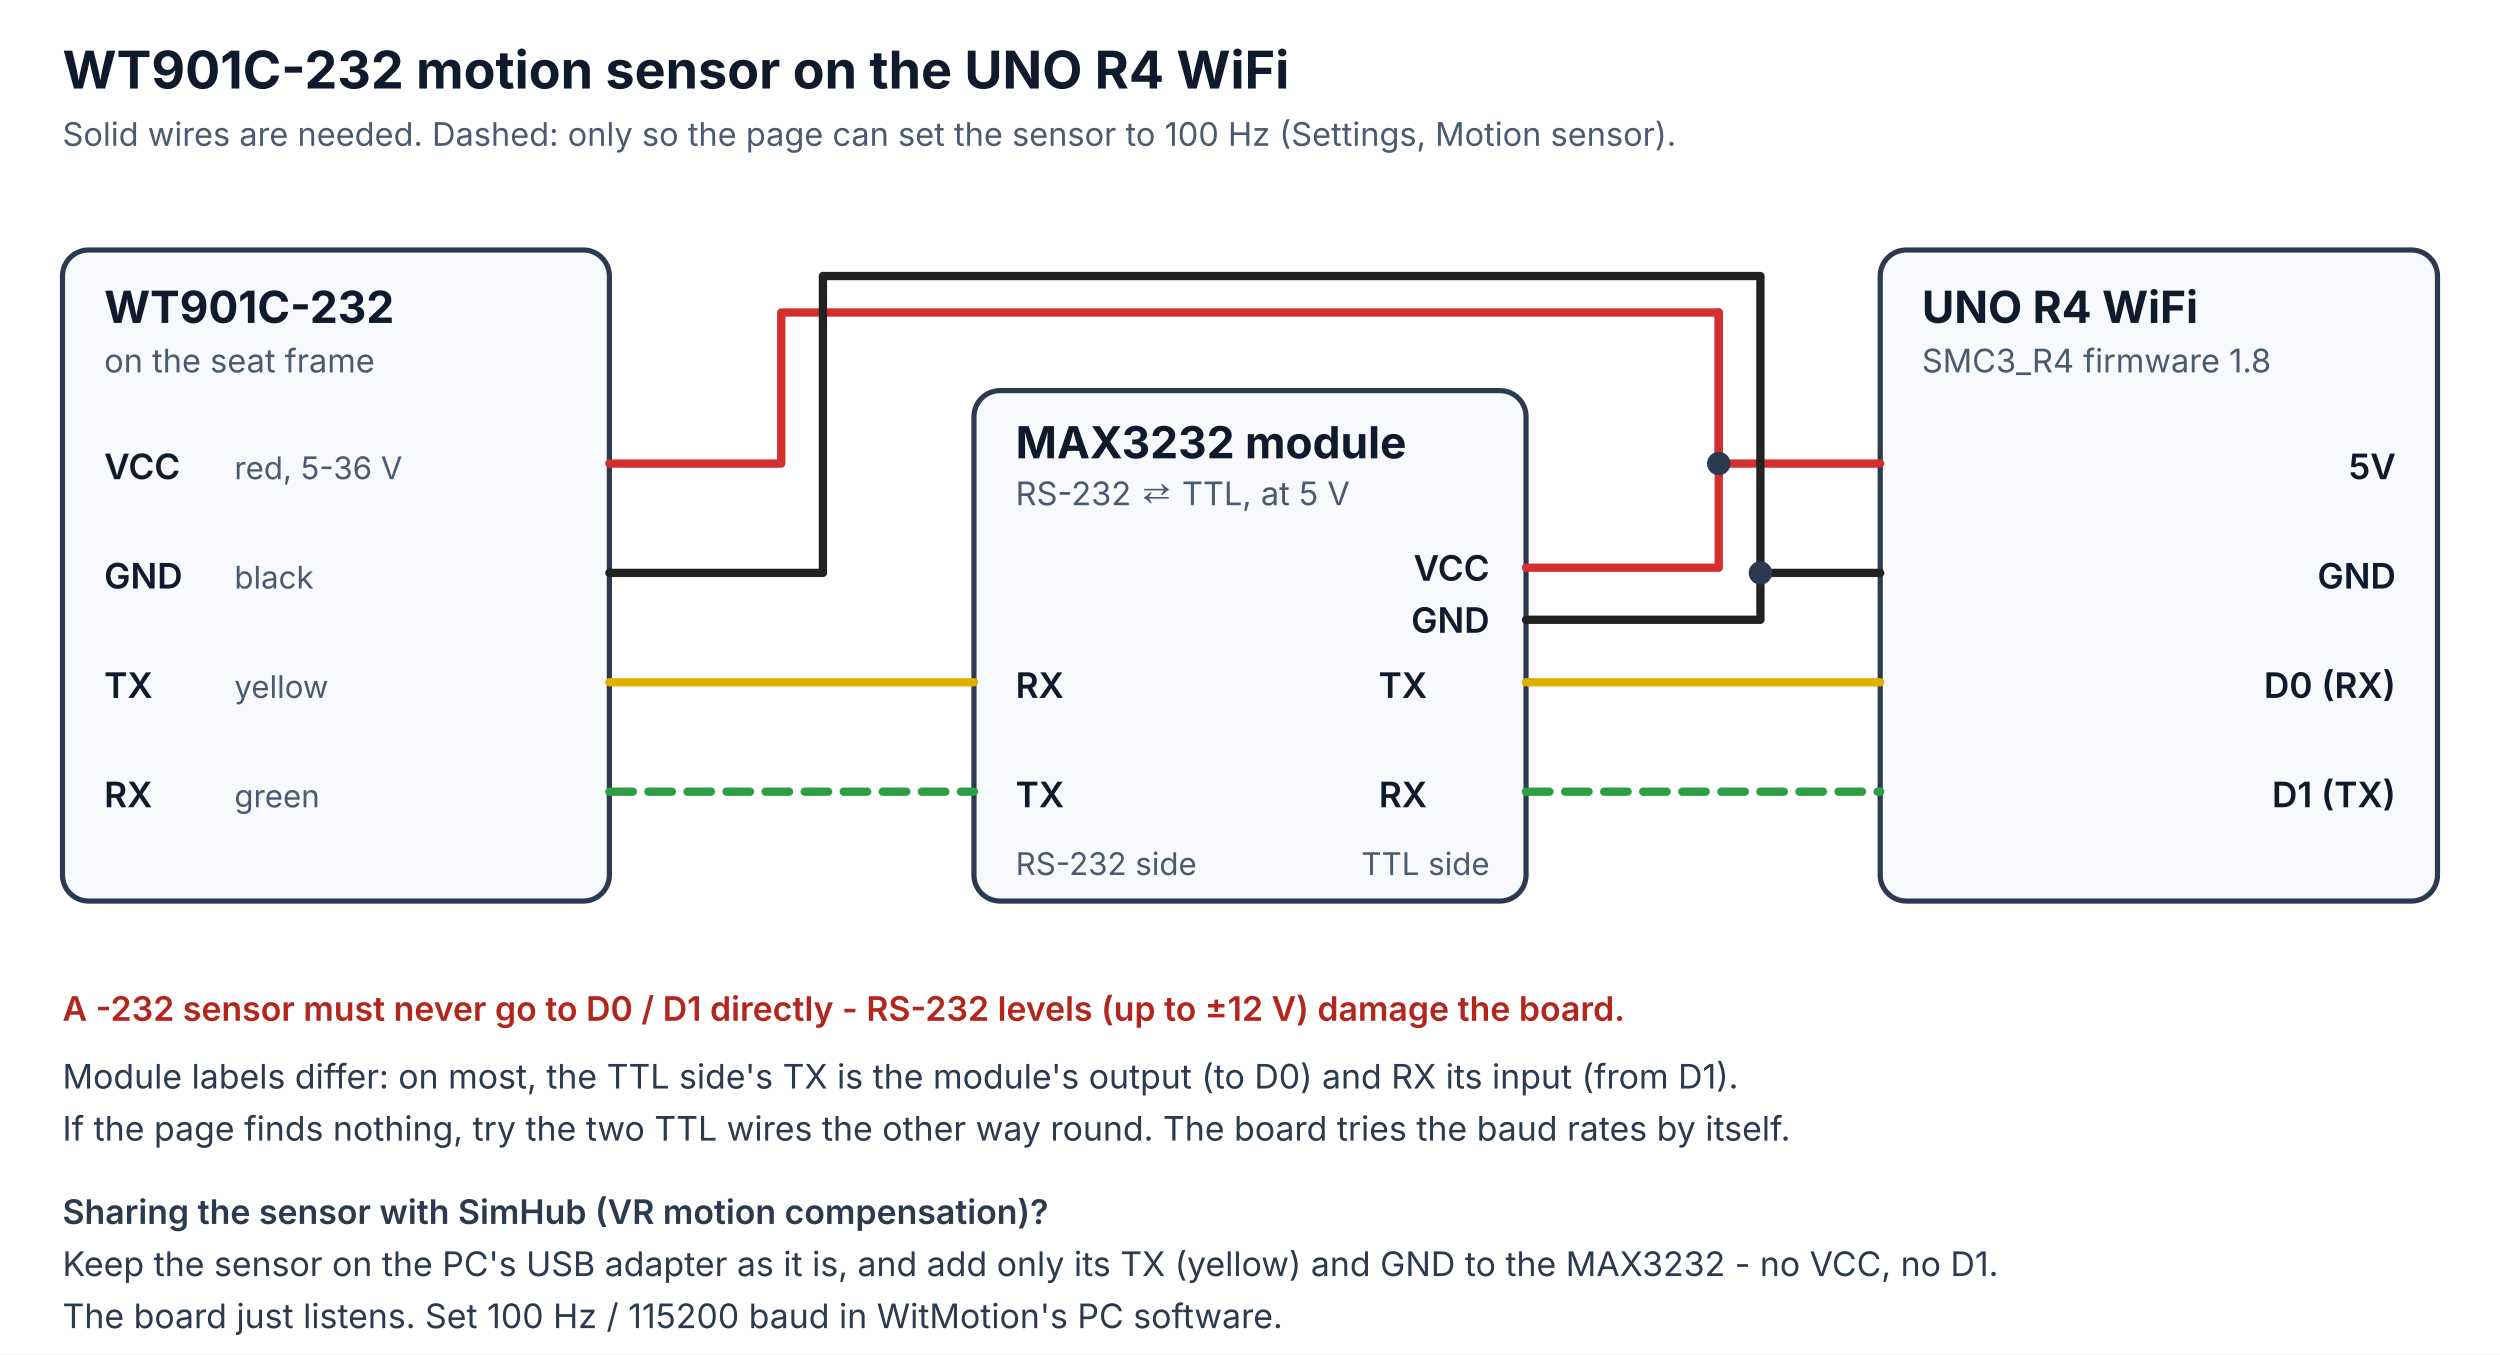
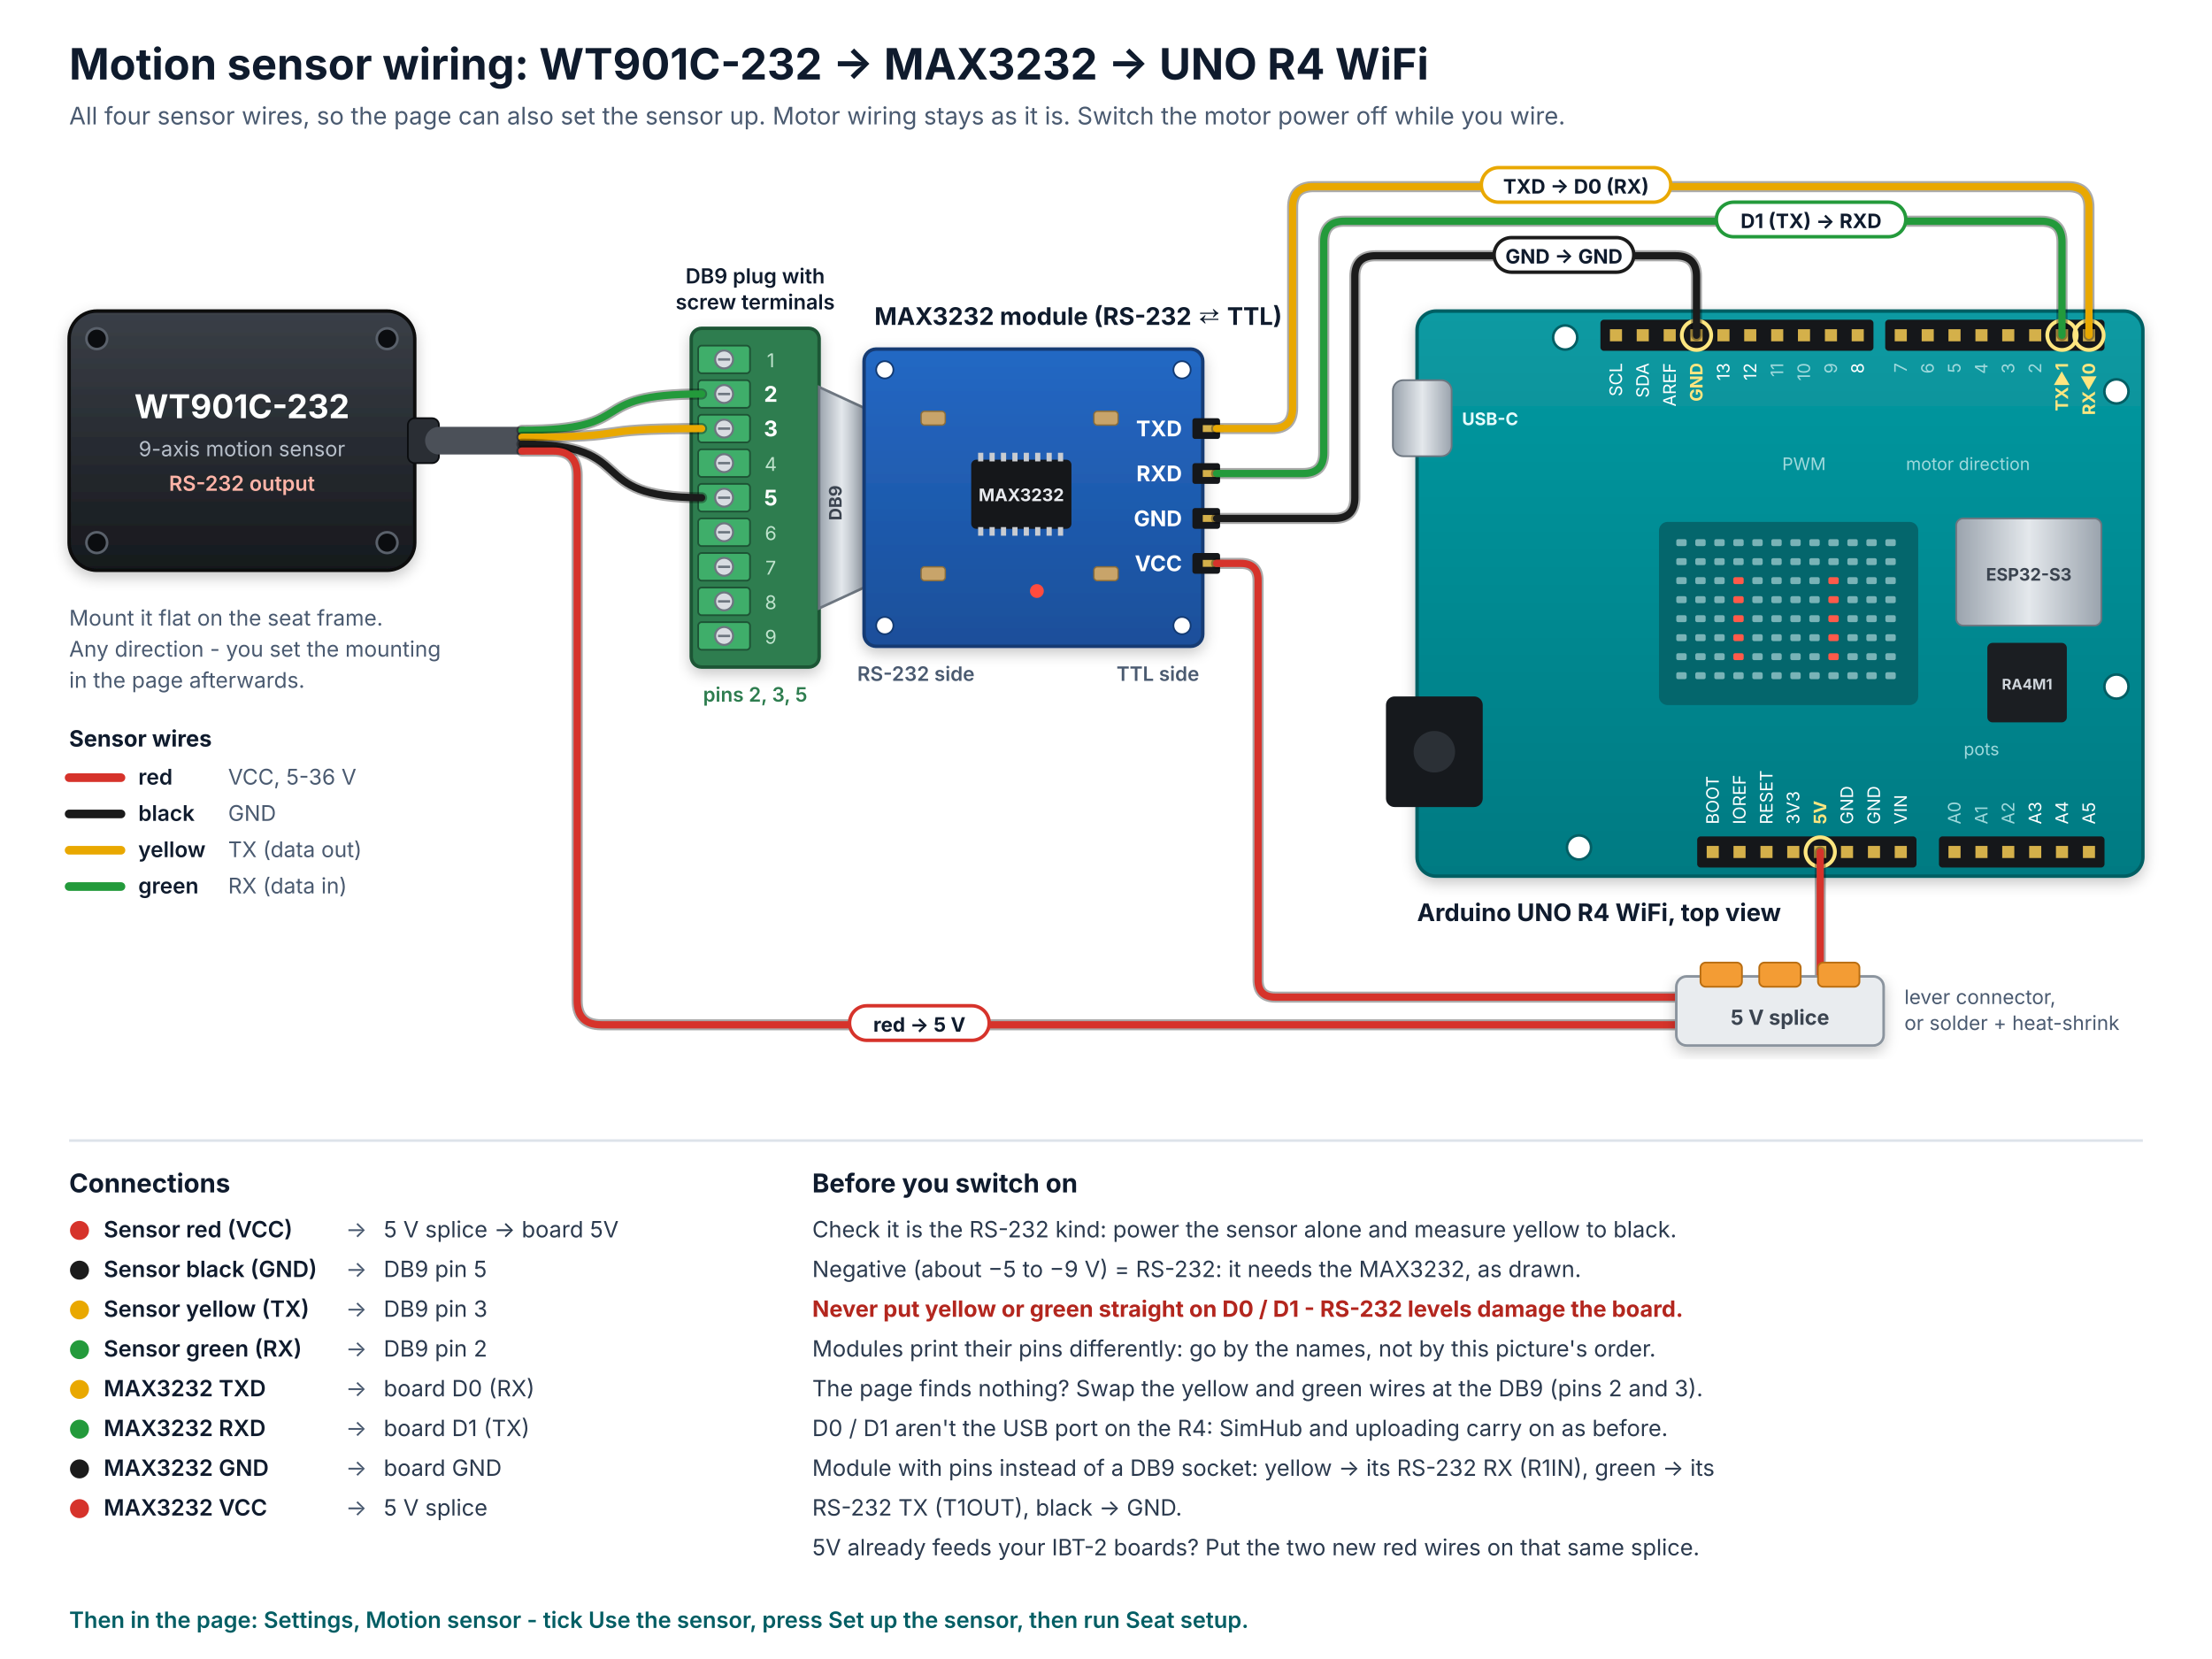
- <svg xmlns="http://www.w3.org/2000/svg" viewBox="0 0 960 520" width="960" height="520" font-family="Inter, 'Segoe UI', Helvetica, Arial, sans-serif">
+ <svg xmlns="http://www.w3.org/2000/svg" viewBox="0 0 1280 960" width="1280" height="960" font-family="Inter, 'Segoe UI', Helvetica, Arial, sans-serif">
  <defs>
-     <style>
-       .box{fill:#f7f9fc;stroke:#2b3a4e;stroke-width:2;rx:10}
-       .t{font-size:17px;font-weight:700;fill:#0f1b2d}
-       .s{font-size:12.5px;fill:#4a5a70}
-       .pin{font-size:13.5px;font-weight:600;fill:#0f1b2d}
-       .pn{font-size:12px;fill:#4a5a70}
-       .w{fill:none;stroke-width:3.2;stroke-linecap:round;stroke-linejoin:round}
-       .opt{stroke-dasharray:9 6}
-       .note{font-size:13px;fill:#2b3a4e}
-       .warn{font-size:13px;fill:#b3261e;font-weight:600}
-     </style>
+     <linearGradient id="pcbT" x1="0" y1="0" x2="0" y2="1">
+       <stop offset="0" stop-color="#079aa2" />
+       <stop offset="1" stop-color="#047a82" />
+     </linearGradient>
+     <linearGradient id="pcbB" x1="0" y1="0" x2="0" y2="1">
+       <stop offset="0" stop-color="#2468c4" />
+       <stop offset="1" stop-color="#1a4f9a" />
+     </linearGradient>
+     <linearGradient id="metal" x1="0" y1="0" x2="1" y2="0">
+       <stop offset="0" stop-color="#9aa3ad" />
+       <stop offset=".5" stop-color="#e4e8ec" />
+       <stop offset="1" stop-color="#9aa3ad" />
+     </linearGradient>
+     <linearGradient id="sens" x1="0" y1="0" x2="0" y2="1">
+       <stop offset="0" stop-color="#3a3f47" />
+       <stop offset="1" stop-color="#16191d" />
+     </linearGradient>
+     <filter id="sh" x="-10%" y="-10%" width="130%" height="130%">
+       <feDropShadow dx="0" dy="3" stdDeviation="4" flood-color="#000" flood-opacity=".22" />
+     </filter>
  </defs>
-   <rect x="0" y="0" width="960" height="520" fill="#ffffff" />
-   <text x="24" y="34" class="t" style="font-size:20px">WT901C-232 motion sensor on the UNO R4 WiFi</text>
-   <text x="24" y="56" class="s">Solid wires are needed. Dashed: only so the page can set the sensor to 100 Hz (Settings, Motion sensor).</text>
-   <rect class="box" x="24" y="96" width="210" height="250" />
-   <text x="40" y="124" class="t">WT901C-232</text>
-   <text x="40" y="143" class="s">on the seat frame</text>
-   <g class="pin">
-     <text x="40" y="184">VCC</text>
-     <text x="40" y="226">GND</text>
-     <text x="40" y="268">TX</text>
-     <text x="40" y="310">RX</text>
+   <rect width="1280" height="960" fill="#ffffff" />
+   <text x="40.0" y="46.0" font-size="25" font-weight="700" fill="#0f1b2d" text-anchor="start">Motion sensor wiring: WT901C-232 → MAX3232 → UNO R4 WiFi</text>
+   <text x="40.0" y="72.0" font-size="14" font-weight="400" fill="#4a5a70" text-anchor="start">All four sensor wires, so the page can also set the sensor up. Motor wiring stays as it is. Switch the motor power off while you wire.</text>
+   <g filter="url(#sh)">
+     <rect x="40" y="180" width="200" height="150" rx="16" fill="url(#sens)" stroke="#0b0d10" stroke-width="2" />
  </g>
-   <g class="pn">
-     <text x="90" y="184">red, 5-36 V</text>
-     <text x="90" y="226">black</text>
-     <text x="90" y="268">yellow</text>
-     <text x="90" y="310">green</text>
+   <circle cx="56" cy="196" r="6" fill="#0b0d10" stroke="#5a616b" stroke-width="1.5" />
+   <circle cx="224" cy="196" r="6" fill="#0b0d10" stroke="#5a616b" stroke-width="1.5" />
+   <circle cx="56" cy="314" r="6" fill="#0b0d10" stroke="#5a616b" stroke-width="1.5" />
+   <circle cx="224" cy="314" r="6" fill="#0b0d10" stroke="#5a616b" stroke-width="1.5" />
+   <text x="140.0" y="242.0" font-size="19" font-weight="700" fill="#ffffff" text-anchor="middle">WT901C-232</text>
+   <text x="140.0" y="264.0" font-size="12" font-weight="400" fill="#b8c0ca" text-anchor="middle">9-axis motion sensor</text>
+   <text x="140.0" y="284.0" font-size="12" font-weight="600" fill="#ffb4a8" text-anchor="middle">RS-232 output</text>
+   <rect x="236" y="242" width="18" height="26" rx="4" fill="#2a2e34" stroke="#0b0d10" />
+   <path d="M254,255 L302,255" stroke="#4b5058" stroke-width="16" stroke-linecap="round" />
+   <text x="40.0" y="362.0" font-size="12.5" font-weight="400" fill="#4a5a70" text-anchor="start">Mount it flat on the seat frame.</text>
+   <text x="40.0" y="380.0" font-size="12.5" font-weight="400" fill="#4a5a70" text-anchor="start">Any direction - you set the mounting</text>
+   <text x="40.0" y="398.0" font-size="12.5" font-weight="400" fill="#4a5a70" text-anchor="start">in the page afterwards.</text>
+   <text x="40.0" y="432.0" font-size="13" font-weight="700" fill="#0f1b2d" text-anchor="start">Sensor wires</text>
+   <line x1="40" y1="450" x2="70" y2="450" stroke="#d6332b" stroke-width="5" stroke-linecap="round" />
+   <text x="80.0" y="454.0" font-size="12.5" font-weight="600" fill="#0f1b2d" text-anchor="start">red</text>
+   <text x="132.0" y="454.0" font-size="12.5" font-weight="400" fill="#4a5a70" text-anchor="start">VCC, 5-36 V</text>
+   <line x1="40" y1="471" x2="70" y2="471" stroke="#1b1b1b" stroke-width="5" stroke-linecap="round" />
+   <text x="80.0" y="475.0" font-size="12.5" font-weight="600" fill="#0f1b2d" text-anchor="start">black</text>
+   <text x="132.0" y="475.0" font-size="12.5" font-weight="400" fill="#4a5a70" text-anchor="start">GND</text>
+   <line x1="40" y1="492" x2="70" y2="492" stroke="#e9a800" stroke-width="5" stroke-linecap="round" />
+   <text x="80.0" y="496.0" font-size="12.5" font-weight="600" fill="#0f1b2d" text-anchor="start">yellow</text>
+   <text x="132.0" y="496.0" font-size="12.5" font-weight="400" fill="#4a5a70" text-anchor="start">TX (data out)</text>
+   <line x1="40" y1="513" x2="70" y2="513" stroke="#239a3b" stroke-width="5" stroke-linecap="round" />
+   <text x="80.0" y="517.0" font-size="12.5" font-weight="600" fill="#0f1b2d" text-anchor="start">green</text>
+   <text x="132.0" y="517.0" font-size="12.5" font-weight="400" fill="#4a5a70" text-anchor="start">RX (data in)</text>
+   <g filter="url(#sh)">
+     <rect x="400" y="190" width="74" height="196" rx="6" fill="#2e7d4f" stroke="#1d5435" stroke-width="2" />
  </g>
-   <rect class="box" x="374" y="150" width="212" height="196" />
-   <text x="390" y="176" class="t">MAX3232 module</text>
-   <text x="390" y="194" class="s">RS-232 ⇄ TTL, at 5 V</text>
-   <g class="pin">
-     <text x="390" y="268">RX</text>
-     <text x="390" y="310">TX</text>
-     <text x="548" y="268" text-anchor="end">TX</text>
-     <text x="548" y="310" text-anchor="end">RX</text>
+   <rect x="404" y="200" width="30" height="16" rx="2" fill="#3fae6a" stroke="#1d5435" />
+   <circle cx="419" cy="208" r="5.2" fill="#d9dde2" stroke="#6d7680" stroke-width="1.2" />
+   <line x1="415.5" y1="208" x2="422.5" y2="208" stroke="#6d7680" stroke-width="1.4" />
+   <text x="446.0" y="212.5" font-size="11" font-weight="400" fill="#bfe3cd" text-anchor="middle">1</text>
+   <rect x="404" y="220" width="30" height="16" rx="2" fill="#3fae6a" stroke="#1d5435" />
+   <circle cx="419" cy="228" r="5.2" fill="#d9dde2" stroke="#6d7680" stroke-width="1.2" />
+   <line x1="415.5" y1="228" x2="422.5" y2="228" stroke="#6d7680" stroke-width="1.4" />
+   <text x="446.0" y="232.5" font-size="12.5" font-weight="700" fill="#ffffff" text-anchor="middle">2</text>
+   <rect x="404" y="240" width="30" height="16" rx="2" fill="#3fae6a" stroke="#1d5435" />
+   <circle cx="419" cy="248" r="5.2" fill="#d9dde2" stroke="#6d7680" stroke-width="1.2" />
+   <line x1="415.5" y1="248" x2="422.5" y2="248" stroke="#6d7680" stroke-width="1.4" />
+   <text x="446.0" y="252.5" font-size="12.5" font-weight="700" fill="#ffffff" text-anchor="middle">3</text>
+   <rect x="404" y="260" width="30" height="16" rx="2" fill="#3fae6a" stroke="#1d5435" />
+   <circle cx="419" cy="268" r="5.2" fill="#d9dde2" stroke="#6d7680" stroke-width="1.2" />
+   <line x1="415.5" y1="268" x2="422.5" y2="268" stroke="#6d7680" stroke-width="1.4" />
+   <text x="446.0" y="272.5" font-size="11" font-weight="400" fill="#bfe3cd" text-anchor="middle">4</text>
+   <rect x="404" y="280" width="30" height="16" rx="2" fill="#3fae6a" stroke="#1d5435" />
+   <circle cx="419" cy="288" r="5.2" fill="#d9dde2" stroke="#6d7680" stroke-width="1.2" />
+   <line x1="415.5" y1="288" x2="422.5" y2="288" stroke="#6d7680" stroke-width="1.4" />
+   <text x="446.0" y="292.5" font-size="12.5" font-weight="700" fill="#ffffff" text-anchor="middle">5</text>
+   <rect x="404" y="300" width="30" height="16" rx="2" fill="#3fae6a" stroke="#1d5435" />
+   <circle cx="419" cy="308" r="5.2" fill="#d9dde2" stroke="#6d7680" stroke-width="1.2" />
+   <line x1="415.5" y1="308" x2="422.5" y2="308" stroke="#6d7680" stroke-width="1.4" />
+   <text x="446.0" y="312.5" font-size="11" font-weight="400" fill="#bfe3cd" text-anchor="middle">6</text>
+   <rect x="404" y="320" width="30" height="16" rx="2" fill="#3fae6a" stroke="#1d5435" />
+   <circle cx="419" cy="328" r="5.2" fill="#d9dde2" stroke="#6d7680" stroke-width="1.2" />
+   <line x1="415.5" y1="328" x2="422.5" y2="328" stroke="#6d7680" stroke-width="1.4" />
+   <text x="446.0" y="332.5" font-size="11" font-weight="400" fill="#bfe3cd" text-anchor="middle">7</text>
+   <rect x="404" y="340" width="30" height="16" rx="2" fill="#3fae6a" stroke="#1d5435" />
+   <circle cx="419" cy="348" r="5.2" fill="#d9dde2" stroke="#6d7680" stroke-width="1.2" />
+   <line x1="415.5" y1="348" x2="422.5" y2="348" stroke="#6d7680" stroke-width="1.4" />
+   <text x="446.0" y="352.5" font-size="11" font-weight="400" fill="#bfe3cd" text-anchor="middle">8</text>
+   <rect x="404" y="360" width="30" height="16" rx="2" fill="#3fae6a" stroke="#1d5435" />
+   <circle cx="419" cy="368" r="5.2" fill="#d9dde2" stroke="#6d7680" stroke-width="1.2" />
+   <line x1="415.5" y1="368" x2="422.5" y2="368" stroke="#6d7680" stroke-width="1.4" />
+   <text x="446.0" y="372.5" font-size="11" font-weight="400" fill="#bfe3cd" text-anchor="middle">9</text>
+   <text x="437.0" y="164.0" font-size="12" font-weight="600" fill="#0f1b2d" text-anchor="middle">DB9 plug with</text>
+   <text x="437.0" y="179.0" font-size="12" font-weight="600" fill="#0f1b2d" text-anchor="middle">screw terminals</text>
+   <text x="437.0" y="406.0" font-size="11.5" font-weight="600" fill="#2e7d4f" text-anchor="middle">pins 2, 3, 5</text>
+   <path d="M474,224 L500,236 L500,340 L474,352 Z" fill="url(#metal)" stroke="#6d7680" stroke-width="1.5" />
+   <text x="487.0" y="291.0" font-size="10" font-weight="700" fill="#3b4450" text-anchor="middle" transform="rotate(-90 487 291)">DB9</text>
+   <g filter="url(#sh)">
+     <rect x="500" y="202" width="196" height="172" rx="7" fill="url(#pcbB)" stroke="#123a73" stroke-width="2" />
  </g>
-   <text x="390" y="336" class="pn">RS-232 side</text>
-   <text x="572" y="336" class="pn" text-anchor="end">TTL side</text>
-   <text x="572" y="223" class="pin" text-anchor="end">VCC</text>
-   <text x="572" y="243" class="pin" text-anchor="end">GND</text>
-   <rect class="box" x="722" y="96" width="214" height="250" />
-   <text x="738" y="124" class="t">UNO R4 WiFi</text>
-   <text x="738" y="143" class="s">SMC3_R4 firmware 1.8</text>
-   <g class="pin">
-     <text x="920" y="184" text-anchor="end">5V</text>
-     <text x="920" y="226" text-anchor="end">GND</text>
-     <text x="920" y="268" text-anchor="end">D0  (RX)</text>
-     <text x="920" y="310" text-anchor="end">D1  (TX)</text>
+   <circle cx="512" cy="214" r="5" fill="#ffffff" stroke="#123a73" />
+   <circle cx="684" cy="214" r="5" fill="#ffffff" stroke="#123a73" />
+   <circle cx="512" cy="362" r="5" fill="#ffffff" stroke="#123a73" />
+   <circle cx="684" cy="362" r="5" fill="#ffffff" stroke="#123a73" />
+   <rect x="562" y="266" width="58" height="40" rx="3" fill="#15171a" />
+   <rect x="566.0" y="262" width="3" height="5" fill="#c9ccd1" />
+   <rect x="566.0" y="305" width="3" height="5" fill="#c9ccd1" />
+   <rect x="572.6" y="262" width="3" height="5" fill="#c9ccd1" />
+   <rect x="572.6" y="305" width="3" height="5" fill="#c9ccd1" />
+   <rect x="579.2" y="262" width="3" height="5" fill="#c9ccd1" />
+   <rect x="579.2" y="305" width="3" height="5" fill="#c9ccd1" />
+   <rect x="585.8" y="262" width="3" height="5" fill="#c9ccd1" />
+   <rect x="585.8" y="305" width="3" height="5" fill="#c9ccd1" />
+   <rect x="592.4" y="262" width="3" height="5" fill="#c9ccd1" />
+   <rect x="592.4" y="305" width="3" height="5" fill="#c9ccd1" />
+   <rect x="599.0" y="262" width="3" height="5" fill="#c9ccd1" />
+   <rect x="599.0" y="305" width="3" height="5" fill="#c9ccd1" />
+   <rect x="605.6" y="262" width="3" height="5" fill="#c9ccd1" />
+   <rect x="605.6" y="305" width="3" height="5" fill="#c9ccd1" />
+   <rect x="612.2" y="262" width="3" height="5" fill="#c9ccd1" />
+   <rect x="612.2" y="305" width="3" height="5" fill="#c9ccd1" />
+   <text x="591.0" y="290.0" font-size="10" font-weight="700" fill="#e8eaee" text-anchor="middle">MAX3232</text>
+   <rect x="533" y="238" width="14" height="8" rx="2" fill="#c8a46a" stroke="#8a6d3b" stroke-width=".8" />
+   <rect x="633" y="238" width="14" height="8" rx="2" fill="#c8a46a" stroke="#8a6d3b" stroke-width=".8" />
+   <rect x="533" y="328" width="14" height="8" rx="2" fill="#c8a46a" stroke="#8a6d3b" stroke-width=".8" />
+   <rect x="633" y="328" width="14" height="8" rx="2" fill="#c8a46a" stroke="#8a6d3b" stroke-width=".8" />
+   <circle cx="600" cy="342" r="4" fill="#ff4b3e" />
+   <text x="506.0" y="188.0" font-size="14" font-weight="700" fill="#0f1b2d" text-anchor="start">MAX3232 module (RS-232 ⇄ TTL)</text>
+   <text x="530.0" y="394.0" font-size="11.5" font-weight="600" fill="#4a5a70" text-anchor="middle">RS-232 side</text>
+   <text x="670.0" y="394.0" font-size="11.5" font-weight="600" fill="#4a5a70" text-anchor="middle">TTL side</text>
+   <rect x="690" y="242" width="16" height="12" rx="1.5" fill="#15171a" />
+   <rect x="696" y="246" width="12" height="4" fill="#d4b04a" />
+   <text x="684.0" y="252.5" font-size="12.5" font-weight="700" fill="#ffffff" text-anchor="end">TXD</text>
+   <rect x="690" y="268" width="16" height="12" rx="1.5" fill="#15171a" />
+   <rect x="696" y="272" width="12" height="4" fill="#d4b04a" />
+   <text x="684.0" y="278.5" font-size="12.5" font-weight="700" fill="#ffffff" text-anchor="end">RXD</text>
+   <rect x="690" y="294" width="16" height="12" rx="1.5" fill="#15171a" />
+   <rect x="696" y="298" width="12" height="4" fill="#d4b04a" />
+   <text x="684.0" y="304.5" font-size="12.5" font-weight="700" fill="#ffffff" text-anchor="end">GND</text>
+   <rect x="690" y="320" width="16" height="12" rx="1.5" fill="#15171a" />
+   <rect x="696" y="324" width="12" height="4" fill="#d4b04a" />
+   <text x="684.0" y="330.5" font-size="12.5" font-weight="700" fill="#ffffff" text-anchor="end">VCC</text>
+   <g filter="url(#sh)">
+     <rect x="820" y="180" width="420" height="327" rx="11" fill="url(#pcbT)" stroke="#035e64" stroke-width="2" />
  </g>
-   <path class="w" stroke="#d32f2f" d="M234 178 H300 V120 H660 V178 H722" />
-   <path class="w" stroke="#d32f2f" d="M660 120 V218 H586" />
-   <path class="w" stroke="#222" d="M234 220 H316 V106 H676 V220 H722" />
-   <path class="w" stroke="#222" d="M676 220 V238 H586" />
-   <path class="w" stroke="#e0b000" d="M234 262 H374" />
-   <path class="w" stroke="#e0b000" d="M586 262 H722" />
-   <path class="w opt" stroke="#2e9e44" d="M234 304 H374" />
-   <path class="w opt" stroke="#2e9e44" d="M586 304 H722" />
-   <g fill="#2b3a4e">
-     <circle cx="660" cy="178" r="4.5" />
-     <circle cx="676" cy="220" r="4.5" />
+   <circle cx="905.7" cy="195.3" r="7" fill="#ffffff" stroke="#035e64" stroke-width="1.5" />
+   <circle cx="913.7" cy="490.4" r="7" fill="#ffffff" stroke="#035e64" stroke-width="1.5" />
+   <circle cx="1224.7" cy="226.5" r="7" fill="#ffffff" stroke="#035e64" stroke-width="1.5" />
+   <circle cx="1224.7" cy="397.3" r="7" fill="#ffffff" stroke="#035e64" stroke-width="1.5" />
+   <rect x="806" y="220" width="34" height="44" rx="6" fill="url(#metal)" stroke="#6d7680" />
+   <text x="846.0" y="246.0" font-size="10" font-weight="700" fill="#e6fbfc" text-anchor="start">USB-C</text>
+   <rect x="802" y="403" width="56" height="64" rx="5" fill="#16191d" />
+   <circle cx="830" cy="435" r="12" fill="#2b3036" />
+   <rect x="960" y="302" width="150" height="106" rx="5" fill="#04666c" />
+   <rect x="970" y="312" width="6" height="4" rx="1" fill="#d9f3f4" opacity="0.55" />
+   <rect x="981" y="312" width="6" height="4" rx="1" fill="#d9f3f4" opacity="0.55" />
+   <rect x="992" y="312" width="6" height="4" rx="1" fill="#d9f3f4" opacity="0.55" />
+   <rect x="1003" y="312" width="6" height="4" rx="1" fill="#d9f3f4" opacity="0.55" />
+   <rect x="1014" y="312" width="6" height="4" rx="1" fill="#d9f3f4" opacity="0.55" />
+   <rect x="1025" y="312" width="6" height="4" rx="1" fill="#d9f3f4" opacity="0.55" />
+   <rect x="1036" y="312" width="6" height="4" rx="1" fill="#d9f3f4" opacity="0.55" />
+   <rect x="1047" y="312" width="6" height="4" rx="1" fill="#d9f3f4" opacity="0.55" />
+   <rect x="1058" y="312" width="6" height="4" rx="1" fill="#d9f3f4" opacity="0.55" />
+   <rect x="1069" y="312" width="6" height="4" rx="1" fill="#d9f3f4" opacity="0.55" />
+   <rect x="1080" y="312" width="6" height="4" rx="1" fill="#d9f3f4" opacity="0.55" />
+   <rect x="1091" y="312" width="6" height="4" rx="1" fill="#d9f3f4" opacity="0.55" />
+   <rect x="970" y="323" width="6" height="4" rx="1" fill="#d9f3f4" opacity="0.55" />
+   <rect x="981" y="323" width="6" height="4" rx="1" fill="#d9f3f4" opacity="0.55" />
+   <rect x="992" y="323" width="6" height="4" rx="1" fill="#d9f3f4" opacity="0.55" />
+   <rect x="1003" y="323" width="6" height="4" rx="1" fill="#d9f3f4" opacity="0.55" />
+   <rect x="1014" y="323" width="6" height="4" rx="1" fill="#d9f3f4" opacity="0.55" />
+   <rect x="1025" y="323" width="6" height="4" rx="1" fill="#d9f3f4" opacity="0.55" />
+   <rect x="1036" y="323" width="6" height="4" rx="1" fill="#d9f3f4" opacity="0.55" />
+   <rect x="1047" y="323" width="6" height="4" rx="1" fill="#d9f3f4" opacity="0.55" />
+   <rect x="1058" y="323" width="6" height="4" rx="1" fill="#d9f3f4" opacity="0.55" />
+   <rect x="1069" y="323" width="6" height="4" rx="1" fill="#d9f3f4" opacity="0.55" />
+   <rect x="1080" y="323" width="6" height="4" rx="1" fill="#d9f3f4" opacity="0.55" />
+   <rect x="1091" y="323" width="6" height="4" rx="1" fill="#d9f3f4" opacity="0.55" />
+   <rect x="970" y="334" width="6" height="4" rx="1" fill="#d9f3f4" opacity="0.55" />
+   <rect x="981" y="334" width="6" height="4" rx="1" fill="#d9f3f4" opacity="0.55" />
+   <rect x="992" y="334" width="6" height="4" rx="1" fill="#d9f3f4" opacity="0.55" />
+   <rect x="1003" y="334" width="6" height="4" rx="1" fill="#ff5a4a" opacity="1" />
+   <rect x="1014" y="334" width="6" height="4" rx="1" fill="#d9f3f4" opacity="0.55" />
+   <rect x="1025" y="334" width="6" height="4" rx="1" fill="#d9f3f4" opacity="0.55" />
+   <rect x="1036" y="334" width="6" height="4" rx="1" fill="#d9f3f4" opacity="0.55" />
+   <rect x="1047" y="334" width="6" height="4" rx="1" fill="#d9f3f4" opacity="0.55" />
+   <rect x="1058" y="334" width="6" height="4" rx="1" fill="#ff5a4a" opacity="1" />
+   <rect x="1069" y="334" width="6" height="4" rx="1" fill="#d9f3f4" opacity="0.55" />
+   <rect x="1080" y="334" width="6" height="4" rx="1" fill="#d9f3f4" opacity="0.55" />
+   <rect x="1091" y="334" width="6" height="4" rx="1" fill="#d9f3f4" opacity="0.55" />
+   <rect x="970" y="345" width="6" height="4" rx="1" fill="#d9f3f4" opacity="0.55" />
+   <rect x="981" y="345" width="6" height="4" rx="1" fill="#d9f3f4" opacity="0.55" />
+   <rect x="992" y="345" width="6" height="4" rx="1" fill="#d9f3f4" opacity="0.55" />
+   <rect x="1003" y="345" width="6" height="4" rx="1" fill="#ff5a4a" opacity="1" />
+   <rect x="1014" y="345" width="6" height="4" rx="1" fill="#d9f3f4" opacity="0.55" />
+   <rect x="1025" y="345" width="6" height="4" rx="1" fill="#d9f3f4" opacity="0.55" />
+   <rect x="1036" y="345" width="6" height="4" rx="1" fill="#d9f3f4" opacity="0.55" />
+   <rect x="1047" y="345" width="6" height="4" rx="1" fill="#d9f3f4" opacity="0.55" />
+   <rect x="1058" y="345" width="6" height="4" rx="1" fill="#ff5a4a" opacity="1" />
+   <rect x="1069" y="345" width="6" height="4" rx="1" fill="#d9f3f4" opacity="0.55" />
+   <rect x="1080" y="345" width="6" height="4" rx="1" fill="#d9f3f4" opacity="0.55" />
+   <rect x="1091" y="345" width="6" height="4" rx="1" fill="#d9f3f4" opacity="0.55" />
+   <rect x="970" y="356" width="6" height="4" rx="1" fill="#d9f3f4" opacity="0.55" />
+   <rect x="981" y="356" width="6" height="4" rx="1" fill="#d9f3f4" opacity="0.55" />
+   <rect x="992" y="356" width="6" height="4" rx="1" fill="#d9f3f4" opacity="0.55" />
+   <rect x="1003" y="356" width="6" height="4" rx="1" fill="#ff5a4a" opacity="1" />
+   <rect x="1014" y="356" width="6" height="4" rx="1" fill="#d9f3f4" opacity="0.55" />
+   <rect x="1025" y="356" width="6" height="4" rx="1" fill="#d9f3f4" opacity="0.55" />
+   <rect x="1036" y="356" width="6" height="4" rx="1" fill="#d9f3f4" opacity="0.55" />
+   <rect x="1047" y="356" width="6" height="4" rx="1" fill="#d9f3f4" opacity="0.55" />
+   <rect x="1058" y="356" width="6" height="4" rx="1" fill="#ff5a4a" opacity="1" />
+   <rect x="1069" y="356" width="6" height="4" rx="1" fill="#d9f3f4" opacity="0.55" />
+   <rect x="1080" y="356" width="6" height="4" rx="1" fill="#d9f3f4" opacity="0.55" />
+   <rect x="1091" y="356" width="6" height="4" rx="1" fill="#d9f3f4" opacity="0.55" />
+   <rect x="970" y="367" width="6" height="4" rx="1" fill="#d9f3f4" opacity="0.55" />
+   <rect x="981" y="367" width="6" height="4" rx="1" fill="#d9f3f4" opacity="0.55" />
+   <rect x="992" y="367" width="6" height="4" rx="1" fill="#d9f3f4" opacity="0.55" />
+   <rect x="1003" y="367" width="6" height="4" rx="1" fill="#ff5a4a" opacity="1" />
+   <rect x="1014" y="367" width="6" height="4" rx="1" fill="#d9f3f4" opacity="0.55" />
+   <rect x="1025" y="367" width="6" height="4" rx="1" fill="#d9f3f4" opacity="0.55" />
+   <rect x="1036" y="367" width="6" height="4" rx="1" fill="#d9f3f4" opacity="0.55" />
+   <rect x="1047" y="367" width="6" height="4" rx="1" fill="#d9f3f4" opacity="0.55" />
+   <rect x="1058" y="367" width="6" height="4" rx="1" fill="#ff5a4a" opacity="1" />
+   <rect x="1069" y="367" width="6" height="4" rx="1" fill="#d9f3f4" opacity="0.55" />
+   <rect x="1080" y="367" width="6" height="4" rx="1" fill="#d9f3f4" opacity="0.55" />
+   <rect x="1091" y="367" width="6" height="4" rx="1" fill="#d9f3f4" opacity="0.55" />
+   <rect x="970" y="378" width="6" height="4" rx="1" fill="#d9f3f4" opacity="0.55" />
+   <rect x="981" y="378" width="6" height="4" rx="1" fill="#d9f3f4" opacity="0.55" />
+   <rect x="992" y="378" width="6" height="4" rx="1" fill="#d9f3f4" opacity="0.55" />
+   <rect x="1003" y="378" width="6" height="4" rx="1" fill="#ff5a4a" opacity="1" />
+   <rect x="1014" y="378" width="6" height="4" rx="1" fill="#d9f3f4" opacity="0.55" />
+   <rect x="1025" y="378" width="6" height="4" rx="1" fill="#d9f3f4" opacity="0.55" />
+   <rect x="1036" y="378" width="6" height="4" rx="1" fill="#d9f3f4" opacity="0.55" />
+   <rect x="1047" y="378" width="6" height="4" rx="1" fill="#d9f3f4" opacity="0.55" />
+   <rect x="1058" y="378" width="6" height="4" rx="1" fill="#ff5a4a" opacity="1" />
+   <rect x="1069" y="378" width="6" height="4" rx="1" fill="#d9f3f4" opacity="0.55" />
+   <rect x="1080" y="378" width="6" height="4" rx="1" fill="#d9f3f4" opacity="0.55" />
+   <rect x="1091" y="378" width="6" height="4" rx="1" fill="#d9f3f4" opacity="0.55" />
+   <rect x="970" y="389" width="6" height="4" rx="1" fill="#d9f3f4" opacity="0.55" />
+   <rect x="981" y="389" width="6" height="4" rx="1" fill="#d9f3f4" opacity="0.55" />
+   <rect x="992" y="389" width="6" height="4" rx="1" fill="#d9f3f4" opacity="0.55" />
+   <rect x="1003" y="389" width="6" height="4" rx="1" fill="#d9f3f4" opacity="0.55" />
+   <rect x="1014" y="389" width="6" height="4" rx="1" fill="#d9f3f4" opacity="0.55" />
+   <rect x="1025" y="389" width="6" height="4" rx="1" fill="#d9f3f4" opacity="0.55" />
+   <rect x="1036" y="389" width="6" height="4" rx="1" fill="#d9f3f4" opacity="0.55" />
+   <rect x="1047" y="389" width="6" height="4" rx="1" fill="#d9f3f4" opacity="0.55" />
+   <rect x="1058" y="389" width="6" height="4" rx="1" fill="#d9f3f4" opacity="0.55" />
+   <rect x="1069" y="389" width="6" height="4" rx="1" fill="#d9f3f4" opacity="0.55" />
+   <rect x="1080" y="389" width="6" height="4" rx="1" fill="#d9f3f4" opacity="0.55" />
+   <rect x="1091" y="389" width="6" height="4" rx="1" fill="#d9f3f4" opacity="0.55" />
+   <rect x="1132" y="300" width="84" height="62" rx="4" fill="url(#metal)" stroke="#6d7680" />
+   <text x="1174.0" y="336.0" font-size="10" font-weight="700" fill="#3b4450" text-anchor="middle">ESP32-S3</text>
+   <rect x="1150" y="372" width="46" height="46" rx="3" fill="#1b1e22" />
+   <text x="1173.0" y="399.0" font-size="8.5" font-weight="700" fill="#cfd5db" text-anchor="middle">RA4M1</text>
+   <text x="820.0" y="533.0" font-size="14" font-weight="700" fill="#0f1b2d" text-anchor="start">Arduino UNO R4 WiFi, top view</text>
+   <rect x="1090.9" y="185" width="126.9" height="18" rx="2" fill="#15171a" />
+   <rect x="926.1" y="185" width="158.0" height="18" rx="2" fill="#15171a" />
+   <rect x="982.1" y="484" width="126.9" height="18" rx="2" fill="#15171a" />
+   <rect x="1122.0" y="484" width="95.8" height="18" rx="2" fill="#15171a" />
+   <rect x="1205.3" y="190.5" width="7" height="7" fill="#d4b04a" />
+   <text x="1212.3" y="210.0" font-size="10" font-weight="700" fill="#ffe680" text-anchor="end" transform="rotate(-90 1212.3 210)">RX◀0</text>
+   <rect x="1189.7" y="190.5" width="7" height="7" fill="#d4b04a" />
+   <text x="1196.7" y="210.0" font-size="10" font-weight="700" fill="#ffe680" text-anchor="end" transform="rotate(-90 1196.7 210)">TX▶1</text>
+   <rect x="1174.2" y="190.5" width="7" height="7" fill="#d4b04a" />
+   <text x="1181.2" y="210.0" font-size="10" font-weight="400" fill="#9fd9dc" text-anchor="end" transform="rotate(-90 1181.2 210)">2</text>
+   <rect x="1158.6" y="190.5" width="7" height="7" fill="#d4b04a" />
+   <text x="1165.6" y="210.0" font-size="10" font-weight="400" fill="#9fd9dc" text-anchor="end" transform="rotate(-90 1165.6 210)">3</text>
+   <rect x="1143.1" y="190.5" width="7" height="7" fill="#d4b04a" />
+   <text x="1150.1" y="210.0" font-size="10" font-weight="400" fill="#9fd9dc" text-anchor="end" transform="rotate(-90 1150.1 210)">4</text>
+   <rect x="1127.5" y="190.5" width="7" height="7" fill="#d4b04a" />
+   <text x="1134.5" y="210.0" font-size="10" font-weight="400" fill="#9fd9dc" text-anchor="end" transform="rotate(-90 1134.5 210)">5</text>
+   <rect x="1112.0" y="190.5" width="7" height="7" fill="#d4b04a" />
+   <text x="1119.0" y="210.0" font-size="10" font-weight="400" fill="#9fd9dc" text-anchor="end" transform="rotate(-90 1119.0 210)">6</text>
+   <rect x="1096.4" y="190.5" width="7" height="7" fill="#d4b04a" />
+   <text x="1103.4" y="210.0" font-size="10" font-weight="400" fill="#9fd9dc" text-anchor="end" transform="rotate(-90 1103.4 210)">7</text>
+   <rect x="1071.5" y="190.5" width="7" height="7" fill="#d4b04a" />
+   <text x="1078.5" y="210.0" font-size="10" font-weight="400" fill="#ffffff" text-anchor="end" transform="rotate(-90 1078.5 210)">8</text>
+   <rect x="1056.0" y="190.5" width="7" height="7" fill="#d4b04a" />
+   <text x="1063.0" y="210.0" font-size="10" font-weight="400" fill="#9fd9dc" text-anchor="end" transform="rotate(-90 1063.0 210)">9</text>
+   <rect x="1040.4" y="190.5" width="7" height="7" fill="#d4b04a" />
+   <text x="1047.4" y="210.0" font-size="10" font-weight="400" fill="#9fd9dc" text-anchor="end" transform="rotate(-90 1047.4 210)">10</text>
+   <rect x="1024.9" y="190.5" width="7" height="7" fill="#d4b04a" />
+   <text x="1031.9" y="210.0" font-size="10" font-weight="400" fill="#9fd9dc" text-anchor="end" transform="rotate(-90 1031.9 210)">11</text>
+   <rect x="1009.3" y="190.5" width="7" height="7" fill="#d4b04a" />
+   <text x="1016.3" y="210.0" font-size="10" font-weight="400" fill="#ffffff" text-anchor="end" transform="rotate(-90 1016.3 210)">12</text>
+   <rect x="993.8" y="190.5" width="7" height="7" fill="#d4b04a" />
+   <text x="1000.8" y="210.0" font-size="10" font-weight="400" fill="#ffffff" text-anchor="end" transform="rotate(-90 1000.8 210)">13</text>
+   <rect x="978.2" y="190.5" width="7" height="7" fill="#d4b04a" />
+   <text x="985.2" y="210.0" font-size="10" font-weight="700" fill="#ffe680" text-anchor="end" transform="rotate(-90 985.2 210)">GND</text>
+   <rect x="962.7" y="190.5" width="7" height="7" fill="#d4b04a" />
+   <text x="969.7" y="210.0" font-size="10" font-weight="400" fill="#ffffff" text-anchor="end" transform="rotate(-90 969.7 210)">AREF</text>
+   <rect x="947.1" y="190.5" width="7" height="7" fill="#d4b04a" />
+   <text x="954.1" y="210.0" font-size="10" font-weight="400" fill="#ffffff" text-anchor="end" transform="rotate(-90 954.1 210)">SDA</text>
+   <rect x="931.6" y="190.5" width="7" height="7" fill="#d4b04a" />
+   <text x="938.6" y="210.0" font-size="10" font-weight="400" fill="#ffffff" text-anchor="end" transform="rotate(-90 938.6 210)">SCL</text>
+   <rect x="987.6" y="489.5" width="7" height="7" fill="#d4b04a" />
+   <text x="994.6" y="477.0" font-size="10" font-weight="400" fill="#ffffff" text-anchor="start" transform="rotate(-90 994.6 477)">BOOT</text>
+   <rect x="1003.1" y="489.5" width="7" height="7" fill="#d4b04a" />
+   <text x="1010.1" y="477.0" font-size="10" font-weight="400" fill="#ffffff" text-anchor="start" transform="rotate(-90 1010.1 477)">IOREF</text>
+   <rect x="1018.7" y="489.5" width="7" height="7" fill="#d4b04a" />
+   <text x="1025.7" y="477.0" font-size="10" font-weight="400" fill="#ffffff" text-anchor="start" transform="rotate(-90 1025.7 477)">RESET</text>
+   <rect x="1034.2" y="489.5" width="7" height="7" fill="#d4b04a" />
+   <text x="1041.2" y="477.0" font-size="10" font-weight="400" fill="#ffffff" text-anchor="start" transform="rotate(-90 1041.2 477)">3V3</text>
+   <rect x="1049.8" y="489.5" width="7" height="7" fill="#d4b04a" />
+   <text x="1056.8" y="477.0" font-size="10" font-weight="700" fill="#ffe680" text-anchor="start" transform="rotate(-90 1056.8 477)">5V</text>
+   <rect x="1065.3" y="489.5" width="7" height="7" fill="#d4b04a" />
+   <text x="1072.3" y="477.0" font-size="10" font-weight="400" fill="#ffffff" text-anchor="start" transform="rotate(-90 1072.3 477)">GND</text>
+   <rect x="1080.9" y="489.5" width="7" height="7" fill="#d4b04a" />
+   <text x="1087.9" y="477.0" font-size="10" font-weight="400" fill="#ffffff" text-anchor="start" transform="rotate(-90 1087.9 477)">GND</text>
+   <rect x="1096.4" y="489.5" width="7" height="7" fill="#d4b04a" />
+   <text x="1103.4" y="477.0" font-size="10" font-weight="400" fill="#ffffff" text-anchor="start" transform="rotate(-90 1103.4 477)">VIN</text>
+   <rect x="1127.5" y="489.5" width="7" height="7" fill="#d4b04a" />
+   <text x="1134.5" y="477.0" font-size="10" font-weight="400" fill="#9fd9dc" text-anchor="start" transform="rotate(-90 1134.5 477)">A0</text>
+   <rect x="1143.1" y="489.5" width="7" height="7" fill="#d4b04a" />
+   <text x="1150.1" y="477.0" font-size="10" font-weight="400" fill="#9fd9dc" text-anchor="start" transform="rotate(-90 1150.1 477)">A1</text>
+   <rect x="1158.6" y="489.5" width="7" height="7" fill="#d4b04a" />
+   <text x="1165.6" y="477.0" font-size="10" font-weight="400" fill="#9fd9dc" text-anchor="start" transform="rotate(-90 1165.6 477)">A2</text>
+   <rect x="1174.2" y="489.5" width="7" height="7" fill="#d4b04a" />
+   <text x="1181.2" y="477.0" font-size="10" font-weight="400" fill="#ffffff" text-anchor="start" transform="rotate(-90 1181.2 477)">A3</text>
+   <rect x="1189.7" y="489.5" width="7" height="7" fill="#d4b04a" />
+   <text x="1196.7" y="477.0" font-size="10" font-weight="400" fill="#ffffff" text-anchor="start" transform="rotate(-90 1196.7 477)">A4</text>
+   <rect x="1205.3" y="489.5" width="7" height="7" fill="#d4b04a" />
+   <text x="1212.3" y="477.0" font-size="10" font-weight="400" fill="#ffffff" text-anchor="start" transform="rotate(-90 1212.3 477)">A5</text>
+   <text x="1138.8" y="272.0" font-size="10" font-weight="400" fill="#9fd9dc" text-anchor="middle">motor direction</text>
+   <text x="1043.9" y="272.0" font-size="10" font-weight="400" fill="#9fd9dc" text-anchor="middle">PWM</text>
+   <text x="1146.6" y="437.0" font-size="10" font-weight="400" fill="#9fd9dc" text-anchor="middle">pots</text>
+   <circle cx="1208.8" cy="194" r="8.5" fill="none" stroke="#ffe680" stroke-width="2.2" />
+   <circle cx="1193.2" cy="194" r="8.5" fill="none" stroke="#ffe680" stroke-width="2.2" />
+   <circle cx="981.7" cy="194" r="8.5" fill="none" stroke="#ffe680" stroke-width="2.2" />
+   <circle cx="1053.3" cy="493" r="8.5" fill="none" stroke="#ffe680" stroke-width="2.2" />
+   <path d="M302,249 C372,249 336,228 406,228" fill="none" stroke="#00000055" stroke-width="6.4" stroke-linecap="round" stroke-linejoin="round" />
+   <path d="M302,249 C372,249 336,228 406,228" fill="none" stroke="#239a3b" stroke-width="4.2" stroke-linecap="round" stroke-linejoin="round" />
+   <path d="M302,253 C372,253 336,248 406,248" fill="none" stroke="#00000055" stroke-width="6.4" stroke-linecap="round" stroke-linejoin="round" />
+   <path d="M302,253 C372,253 336,248 406,248" fill="none" stroke="#e9a800" stroke-width="4.2" stroke-linecap="round" stroke-linejoin="round" />
+   <path d="M302,257 C372,257 336,288 406,288" fill="none" stroke="#00000055" stroke-width="6.4" stroke-linecap="round" stroke-linejoin="round" />
+   <path d="M302,257 C372,257 336,288 406,288" fill="none" stroke="#1b1b1b" stroke-width="4.2" stroke-linecap="round" stroke-linejoin="round" />
+   <path d="M302.0,261.0 L320.0,261.0 Q334.0,261.0 334.0,275.0 L334.0,579.0 Q334.0,593.0 348.0,593.0 L974.0,593.0" fill="none" stroke="#00000055" stroke-width="6.4" stroke-linecap="round" stroke-linejoin="round" />
+   <path d="M302.0,261.0 L320.0,261.0 Q334.0,261.0 334.0,275.0 L334.0,579.0 Q334.0,593.0 348.0,593.0 L974.0,593.0" fill="none" stroke="#d6332b" stroke-width="4.2" stroke-linecap="round" stroke-linejoin="round" />
+   <path d="M704.0,326.0 L718.0,326.0 Q728.0,326.0 728.0,336.0 L728.0,567.0 Q728.0,577.0 738.0,577.0 L974.0,577.0" fill="none" stroke="#00000055" stroke-width="6.4" stroke-linecap="round" stroke-linejoin="round" />
+   <path d="M704.0,326.0 L718.0,326.0 Q728.0,326.0 728.0,336.0 L728.0,567.0 Q728.0,577.0 738.0,577.0 L974.0,577.0" fill="none" stroke="#d6332b" stroke-width="4.2" stroke-linecap="round" stroke-linejoin="round" />
+   <path d="M1053.3,493.0 L1053.3,569.0" fill="none" stroke="#00000055" stroke-width="6.4" stroke-linecap="round" stroke-linejoin="round" />
+   <path d="M1053.3,493.0 L1053.3,569.0" fill="none" stroke="#d6332b" stroke-width="4.2" stroke-linecap="round" stroke-linejoin="round" />
+   <g filter="url(#sh)">
+     <rect x="970" y="565" width="120" height="40" rx="6" fill="#e9ecef" stroke="#8b949e" stroke-width="1.5" />
  </g>
-   <text x="24" y="392" class="warn">A -232 sensor must never go to D0 / D1 directly - RS-232 levels (up to ±12 V) damage the board.</text>
-   <text x="24" y="418" class="note">Module labels differ: on most, the TTL side's TX is the module's output (to D0) and RX its input (from D1).</text>
-   <text x="24" y="438" class="note">If the page finds nothing, try the two TTL wires the other way round. The board tries the baud rates by itself.</text>
-   <text x="24" y="470" class="note" font-weight="600">Sharing the sensor with SimHub (VR motion compensation)?</text>
-   <text x="24" y="490" class="note">Keep the sensor on the PC's USB adapter as it is, and add only its TX (yellow) and GND to the MAX3232 - no VCC, no D1.</text>
-   <text x="24" y="510" class="note">The board just listens. Set 100 Hz / 115200 baud in WitMotion's PC software.</text>
+   <rect x="984" y="557" width="24" height="14" rx="3" fill="#f39c34" stroke="#b86d12" />
+   <rect x="1018" y="557" width="24" height="14" rx="3" fill="#f39c34" stroke="#b86d12" />
+   <rect x="1052" y="557" width="24" height="14" rx="3" fill="#f39c34" stroke="#b86d12" />
+   <text x="1030.0" y="593.0" font-size="12" font-weight="700" fill="#3b4450" text-anchor="middle">5 V splice</text>
+   <text x="1102.0" y="581.0" font-size="11.5" font-weight="400" fill="#4a5a70" text-anchor="start">lever connector,</text>
+   <text x="1102.0" y="596.0" font-size="11.5" font-weight="400" fill="#4a5a70" text-anchor="start">or solder + heat-shrink</text>
+   <path d="M704.0,300.0 L772.0,300.0 Q784.0,300.0 784.0,288.0 L784.0,160.0 Q784.0,148.0 796.0,148.0 L969.7,148.0 Q981.7,148.0 981.7,160.0 L981.7,194.0" fill="none" stroke="#00000055" stroke-width="6.4" stroke-linecap="round" stroke-linejoin="round" />
+   <path d="M704.0,300.0 L772.0,300.0 Q784.0,300.0 784.0,288.0 L784.0,160.0 Q784.0,148.0 796.0,148.0 L969.7,148.0 Q981.7,148.0 981.7,160.0 L981.7,194.0" fill="none" stroke="#1b1b1b" stroke-width="4.2" stroke-linecap="round" stroke-linejoin="round" />
+   <path d="M704.0,274.0 L754.0,274.0 Q766.0,274.0 766.0,262.0 L766.0,140.0 Q766.0,128.0 778.0,128.0 L1181.2,128.0 Q1193.2,128.0 1193.2,140.0 L1193.2,194.0" fill="none" stroke="#00000055" stroke-width="6.4" stroke-linecap="round" stroke-linejoin="round" />
+   <path d="M704.0,274.0 L754.0,274.0 Q766.0,274.0 766.0,262.0 L766.0,140.0 Q766.0,128.0 778.0,128.0 L1181.2,128.0 Q1193.2,128.0 1193.2,140.0 L1193.2,194.0" fill="none" stroke="#239a3b" stroke-width="4.2" stroke-linecap="round" stroke-linejoin="round" />
+   <path d="M704.0,248.0 L736.0,248.0 Q748.0,248.0 748.0,236.0 L748.0,120.0 Q748.0,108.0 760.0,108.0 L1196.8,108.0 Q1208.8,108.0 1208.8,120.0 L1208.8,194.0" fill="none" stroke="#00000055" stroke-width="6.4" stroke-linecap="round" stroke-linejoin="round" />
+   <path d="M704.0,248.0 L736.0,248.0 Q748.0,248.0 748.0,236.0 L748.0,120.0 Q748.0,108.0 760.0,108.0 L1196.8,108.0 Q1208.8,108.0 1208.8,120.0 L1208.8,194.0" fill="none" stroke="#e9a800" stroke-width="4.2" stroke-linecap="round" stroke-linejoin="round" />
+   <rect x="857.2" y="97" width="109.6" height="20" rx="10" fill="#ffffff" stroke="#e9a800" stroke-width="2" />
+   <text x="912.0" y="112.0" font-size="11.5" font-weight="700" fill="#0f1b2d" text-anchor="middle">TXD → D0 (RX)</text>
+   <rect x="993.2" y="117" width="109.6" height="20" rx="10" fill="#ffffff" stroke="#239a3b" stroke-width="2" />
+   <text x="1048.0" y="132.0" font-size="11.5" font-weight="700" fill="#0f1b2d" text-anchor="middle">D1 (TX) → RXD</text>
+   <rect x="864.6" y="137.5" width="80.8" height="20" rx="10" fill="#ffffff" stroke="#1b1b1b" stroke-width="2" />
+   <text x="905.0" y="152.5" font-size="11.5" font-weight="700" fill="#0f1b2d" text-anchor="middle">GND → GND</text>
+   <rect x="491.6" y="582" width="80.8" height="20" rx="10" fill="#ffffff" stroke="#d6332b" stroke-width="2" />
+   <text x="532.0" y="597.0" font-size="11.5" font-weight="700" fill="#0f1b2d" text-anchor="middle">red → 5 V</text>
+   <line x1="40" y1="660" x2="1240" y2="660" stroke="#dde3ea" stroke-width="1.5" />
+   <text x="40.0" y="690.0" font-size="15" font-weight="700" fill="#0f1b2d" text-anchor="start">Connections</text>
+   <circle cx="46" cy="712" r="5.5" fill="#d6332b" />
+   <text x="60.0" y="716.0" font-size="13" font-weight="600" fill="#0f1b2d" text-anchor="start">Sensor red (VCC)</text>
+   <text x="200.0" y="716.0" font-size="13" font-weight="400" fill="#4a5a70" text-anchor="start">→</text>
+   <text x="222.0" y="716.0" font-size="13" font-weight="400" fill="#2b3a4e" text-anchor="start">5 V splice → board 5V</text>
+   <circle cx="46" cy="735" r="5.5" fill="#1b1b1b" />
+   <text x="60.0" y="739.0" font-size="13" font-weight="600" fill="#0f1b2d" text-anchor="start">Sensor black (GND)</text>
+   <text x="200.0" y="739.0" font-size="13" font-weight="400" fill="#4a5a70" text-anchor="start">→</text>
+   <text x="222.0" y="739.0" font-size="13" font-weight="400" fill="#2b3a4e" text-anchor="start">DB9 pin 5</text>
+   <circle cx="46" cy="758" r="5.5" fill="#e9a800" />
+   <text x="60.0" y="762.0" font-size="13" font-weight="600" fill="#0f1b2d" text-anchor="start">Sensor yellow (TX)</text>
+   <text x="200.0" y="762.0" font-size="13" font-weight="400" fill="#4a5a70" text-anchor="start">→</text>
+   <text x="222.0" y="762.0" font-size="13" font-weight="400" fill="#2b3a4e" text-anchor="start">DB9 pin 3</text>
+   <circle cx="46" cy="781" r="5.5" fill="#239a3b" />
+   <text x="60.0" y="785.0" font-size="13" font-weight="600" fill="#0f1b2d" text-anchor="start">Sensor green (RX)</text>
+   <text x="200.0" y="785.0" font-size="13" font-weight="400" fill="#4a5a70" text-anchor="start">→</text>
+   <text x="222.0" y="785.0" font-size="13" font-weight="400" fill="#2b3a4e" text-anchor="start">DB9 pin 2</text>
+   <circle cx="46" cy="804" r="5.5" fill="#e9a800" />
+   <text x="60.0" y="808.0" font-size="13" font-weight="600" fill="#0f1b2d" text-anchor="start">MAX3232 TXD</text>
+   <text x="200.0" y="808.0" font-size="13" font-weight="400" fill="#4a5a70" text-anchor="start">→</text>
+   <text x="222.0" y="808.0" font-size="13" font-weight="400" fill="#2b3a4e" text-anchor="start">board D0 (RX)</text>
+   <circle cx="46" cy="827" r="5.5" fill="#239a3b" />
+   <text x="60.0" y="831.0" font-size="13" font-weight="600" fill="#0f1b2d" text-anchor="start">MAX3232 RXD</text>
+   <text x="200.0" y="831.0" font-size="13" font-weight="400" fill="#4a5a70" text-anchor="start">→</text>
+   <text x="222.0" y="831.0" font-size="13" font-weight="400" fill="#2b3a4e" text-anchor="start">board D1 (TX)</text>
+   <circle cx="46" cy="850" r="5.5" fill="#1b1b1b" />
+   <text x="60.0" y="854.0" font-size="13" font-weight="600" fill="#0f1b2d" text-anchor="start">MAX3232 GND</text>
+   <text x="200.0" y="854.0" font-size="13" font-weight="400" fill="#4a5a70" text-anchor="start">→</text>
+   <text x="222.0" y="854.0" font-size="13" font-weight="400" fill="#2b3a4e" text-anchor="start">board GND</text>
+   <circle cx="46" cy="873" r="5.5" fill="#d6332b" />
+   <text x="60.0" y="877.0" font-size="13" font-weight="600" fill="#0f1b2d" text-anchor="start">MAX3232 VCC</text>
+   <text x="200.0" y="877.0" font-size="13" font-weight="400" fill="#4a5a70" text-anchor="start">→</text>
+   <text x="222.0" y="877.0" font-size="13" font-weight="400" fill="#2b3a4e" text-anchor="start">5 V splice</text>
+   <text x="470.0" y="690.0" font-size="15" font-weight="700" fill="#0f1b2d" text-anchor="start">Before you switch on</text>
+   <text x="470.0" y="716.0" font-size="13" font-weight="400" fill="#2b3a4e" text-anchor="start">Check it is the RS-232 kind: power the sensor alone and measure yellow to black.</text>
+   <text x="470.0" y="739.0" font-size="13" font-weight="400" fill="#2b3a4e" text-anchor="start">Negative (about −5 to −9 V) = RS-232: it needs the MAX3232, as drawn.</text>
+   <text x="470.0" y="762.0" font-size="13" font-weight="700" fill="#b3261e" text-anchor="start">Never put yellow or green straight on D0 / D1 - RS-232 levels damage the board.</text>
+   <text x="470.0" y="785.0" font-size="13" font-weight="400" fill="#2b3a4e" text-anchor="start">Modules print their pins differently: go by the names, not by this picture's order.</text>
+   <text x="470.0" y="808.0" font-size="13" font-weight="400" fill="#2b3a4e" text-anchor="start">The page finds nothing? Swap the yellow and green wires at the DB9 (pins 2 and 3).</text>
+   <text x="470.0" y="831.0" font-size="13" font-weight="400" fill="#2b3a4e" text-anchor="start">D0 / D1 aren't the USB port on the R4: SimHub and uploading carry on as before.</text>
+   <text x="470.0" y="854.0" font-size="13" font-weight="400" fill="#2b3a4e" text-anchor="start">Module with pins instead of a DB9 socket: yellow → its RS-232 RX (R1IN), green → its</text>
+   <text x="470.0" y="877.0" font-size="13" font-weight="400" fill="#2b3a4e" text-anchor="start">RS-232 TX (T1OUT), black → GND.</text>
+   <text x="470.0" y="900.0" font-size="13" font-weight="400" fill="#2b3a4e" text-anchor="start">5V already feeds your IBT-2 boards? Put the two new red wires on that same splice.</text>
+   <text x="40.0" y="942.0" font-size="13" font-weight="600" fill="#035e64" text-anchor="start">Then in the page: Settings, Motion sensor - tick Use the sensor, press Set up the sensor, then run Seat setup.</text>
</svg>
